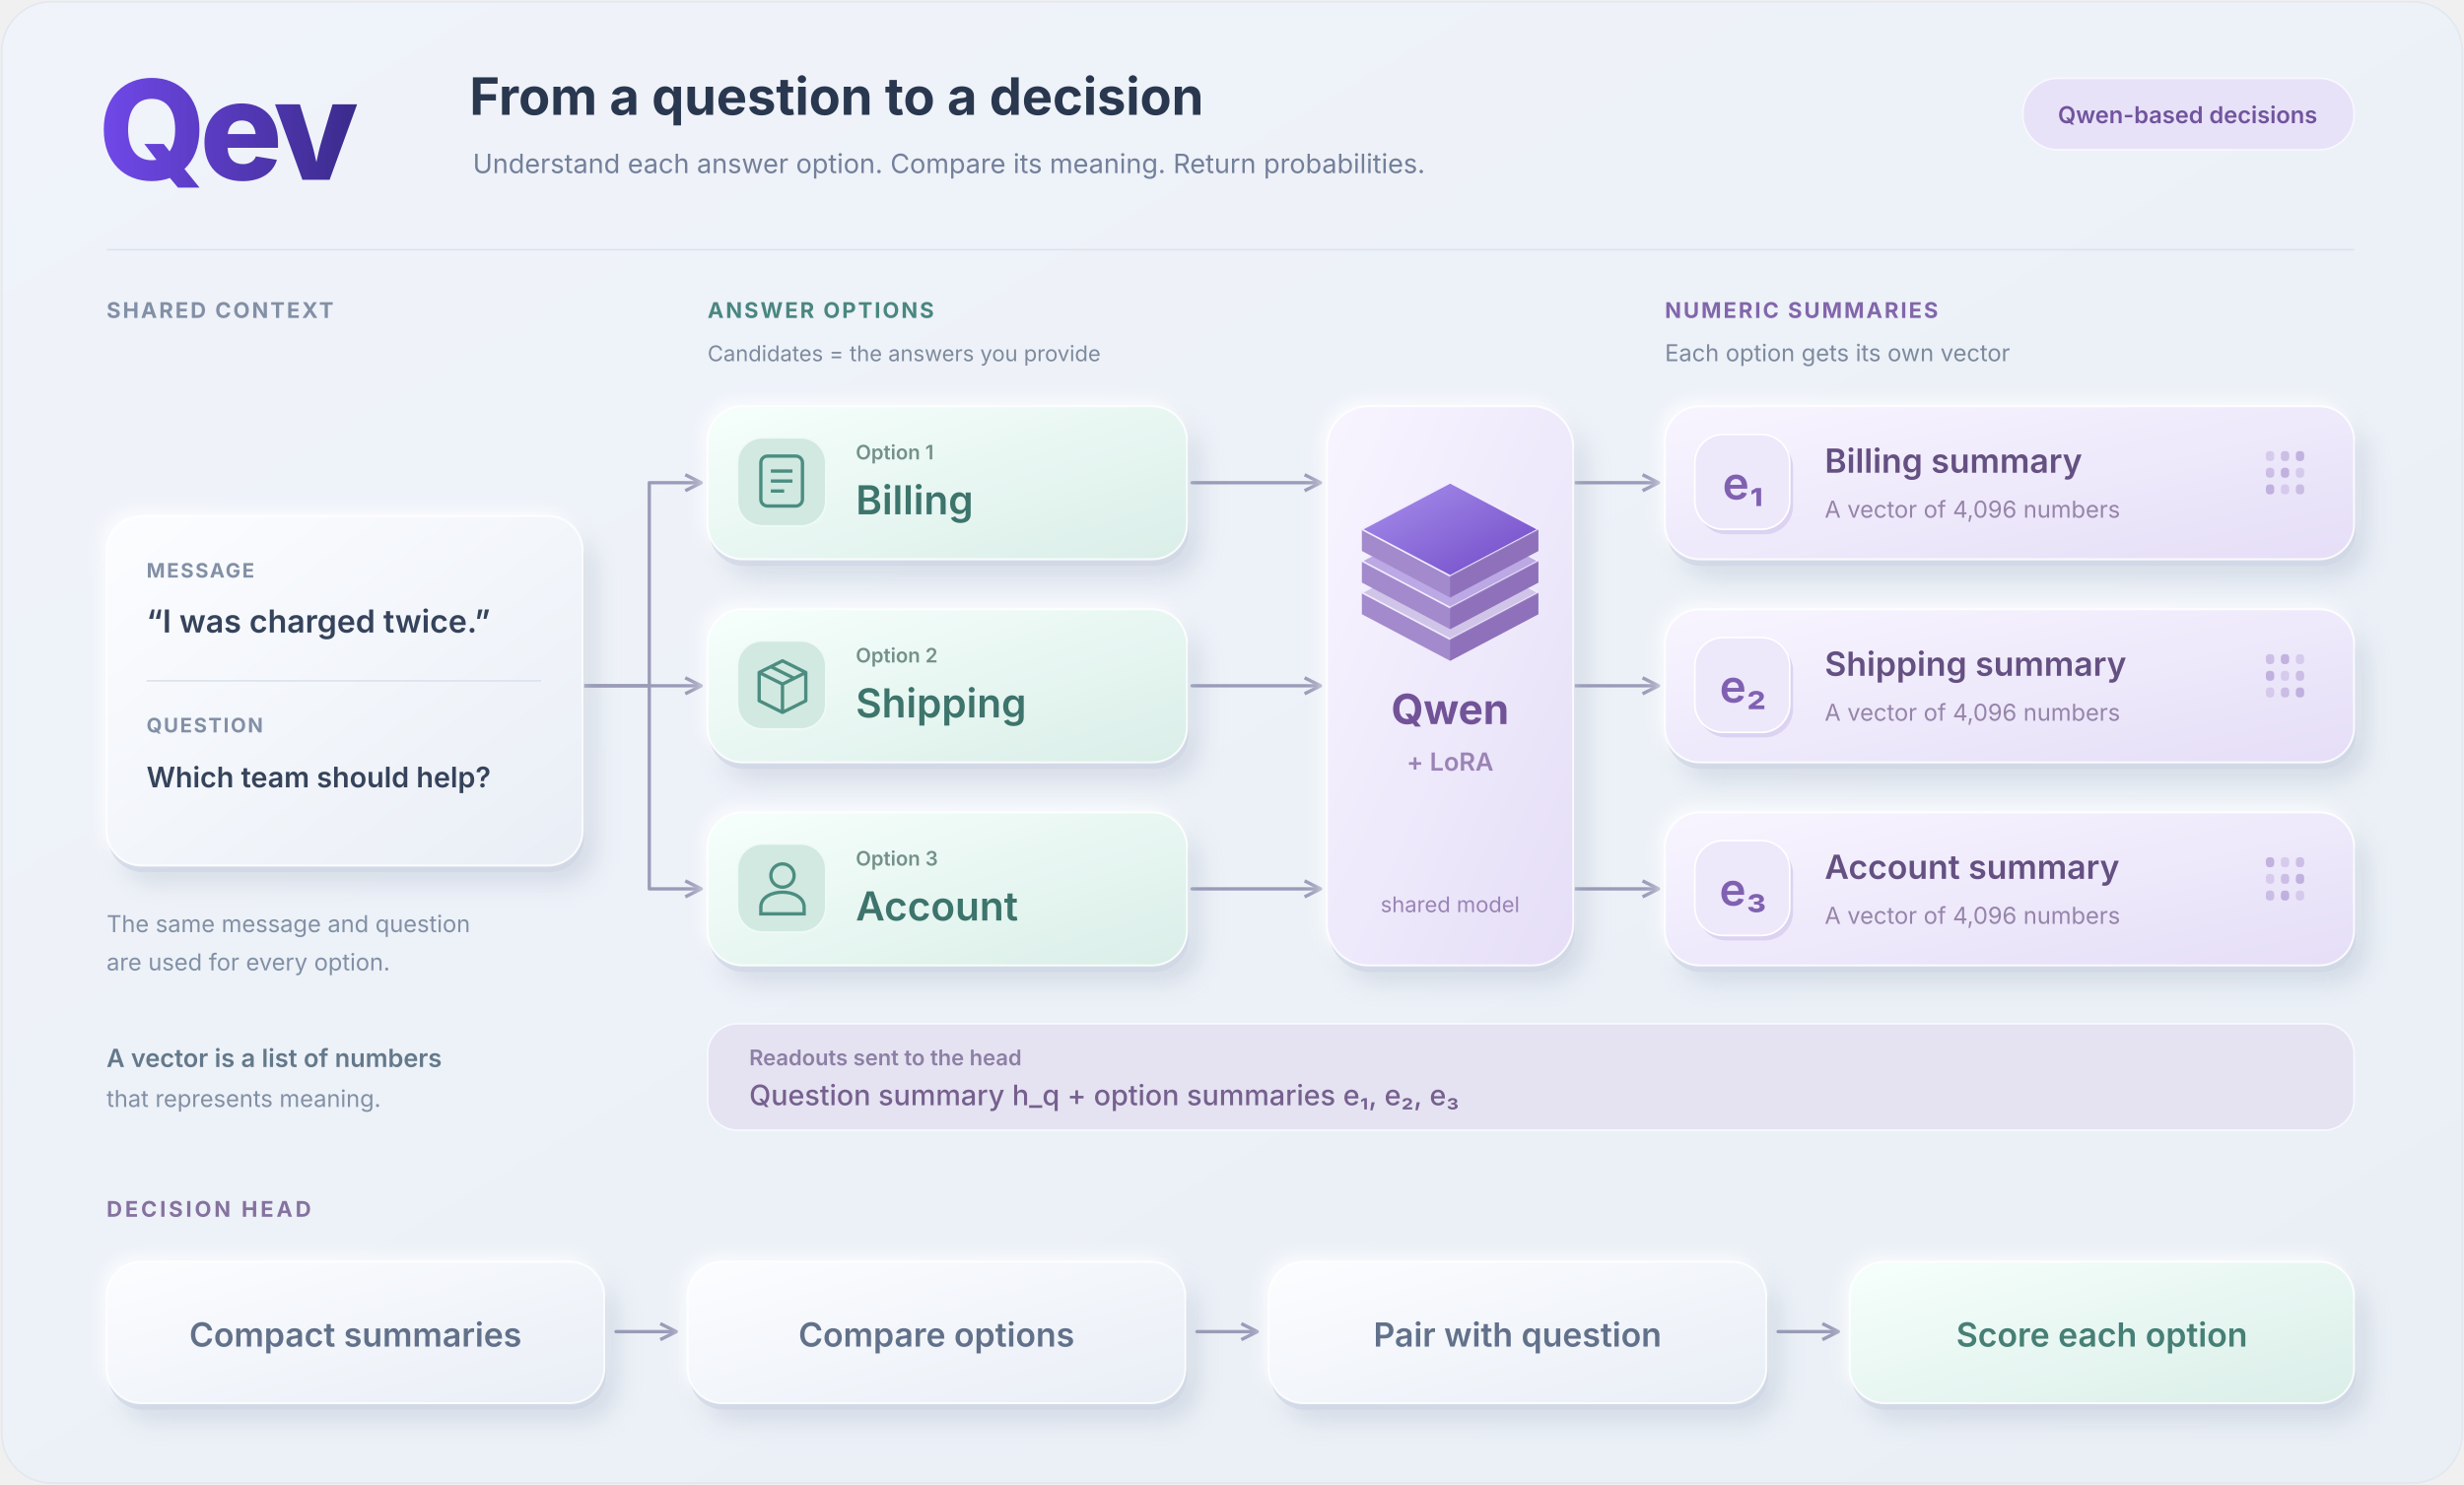
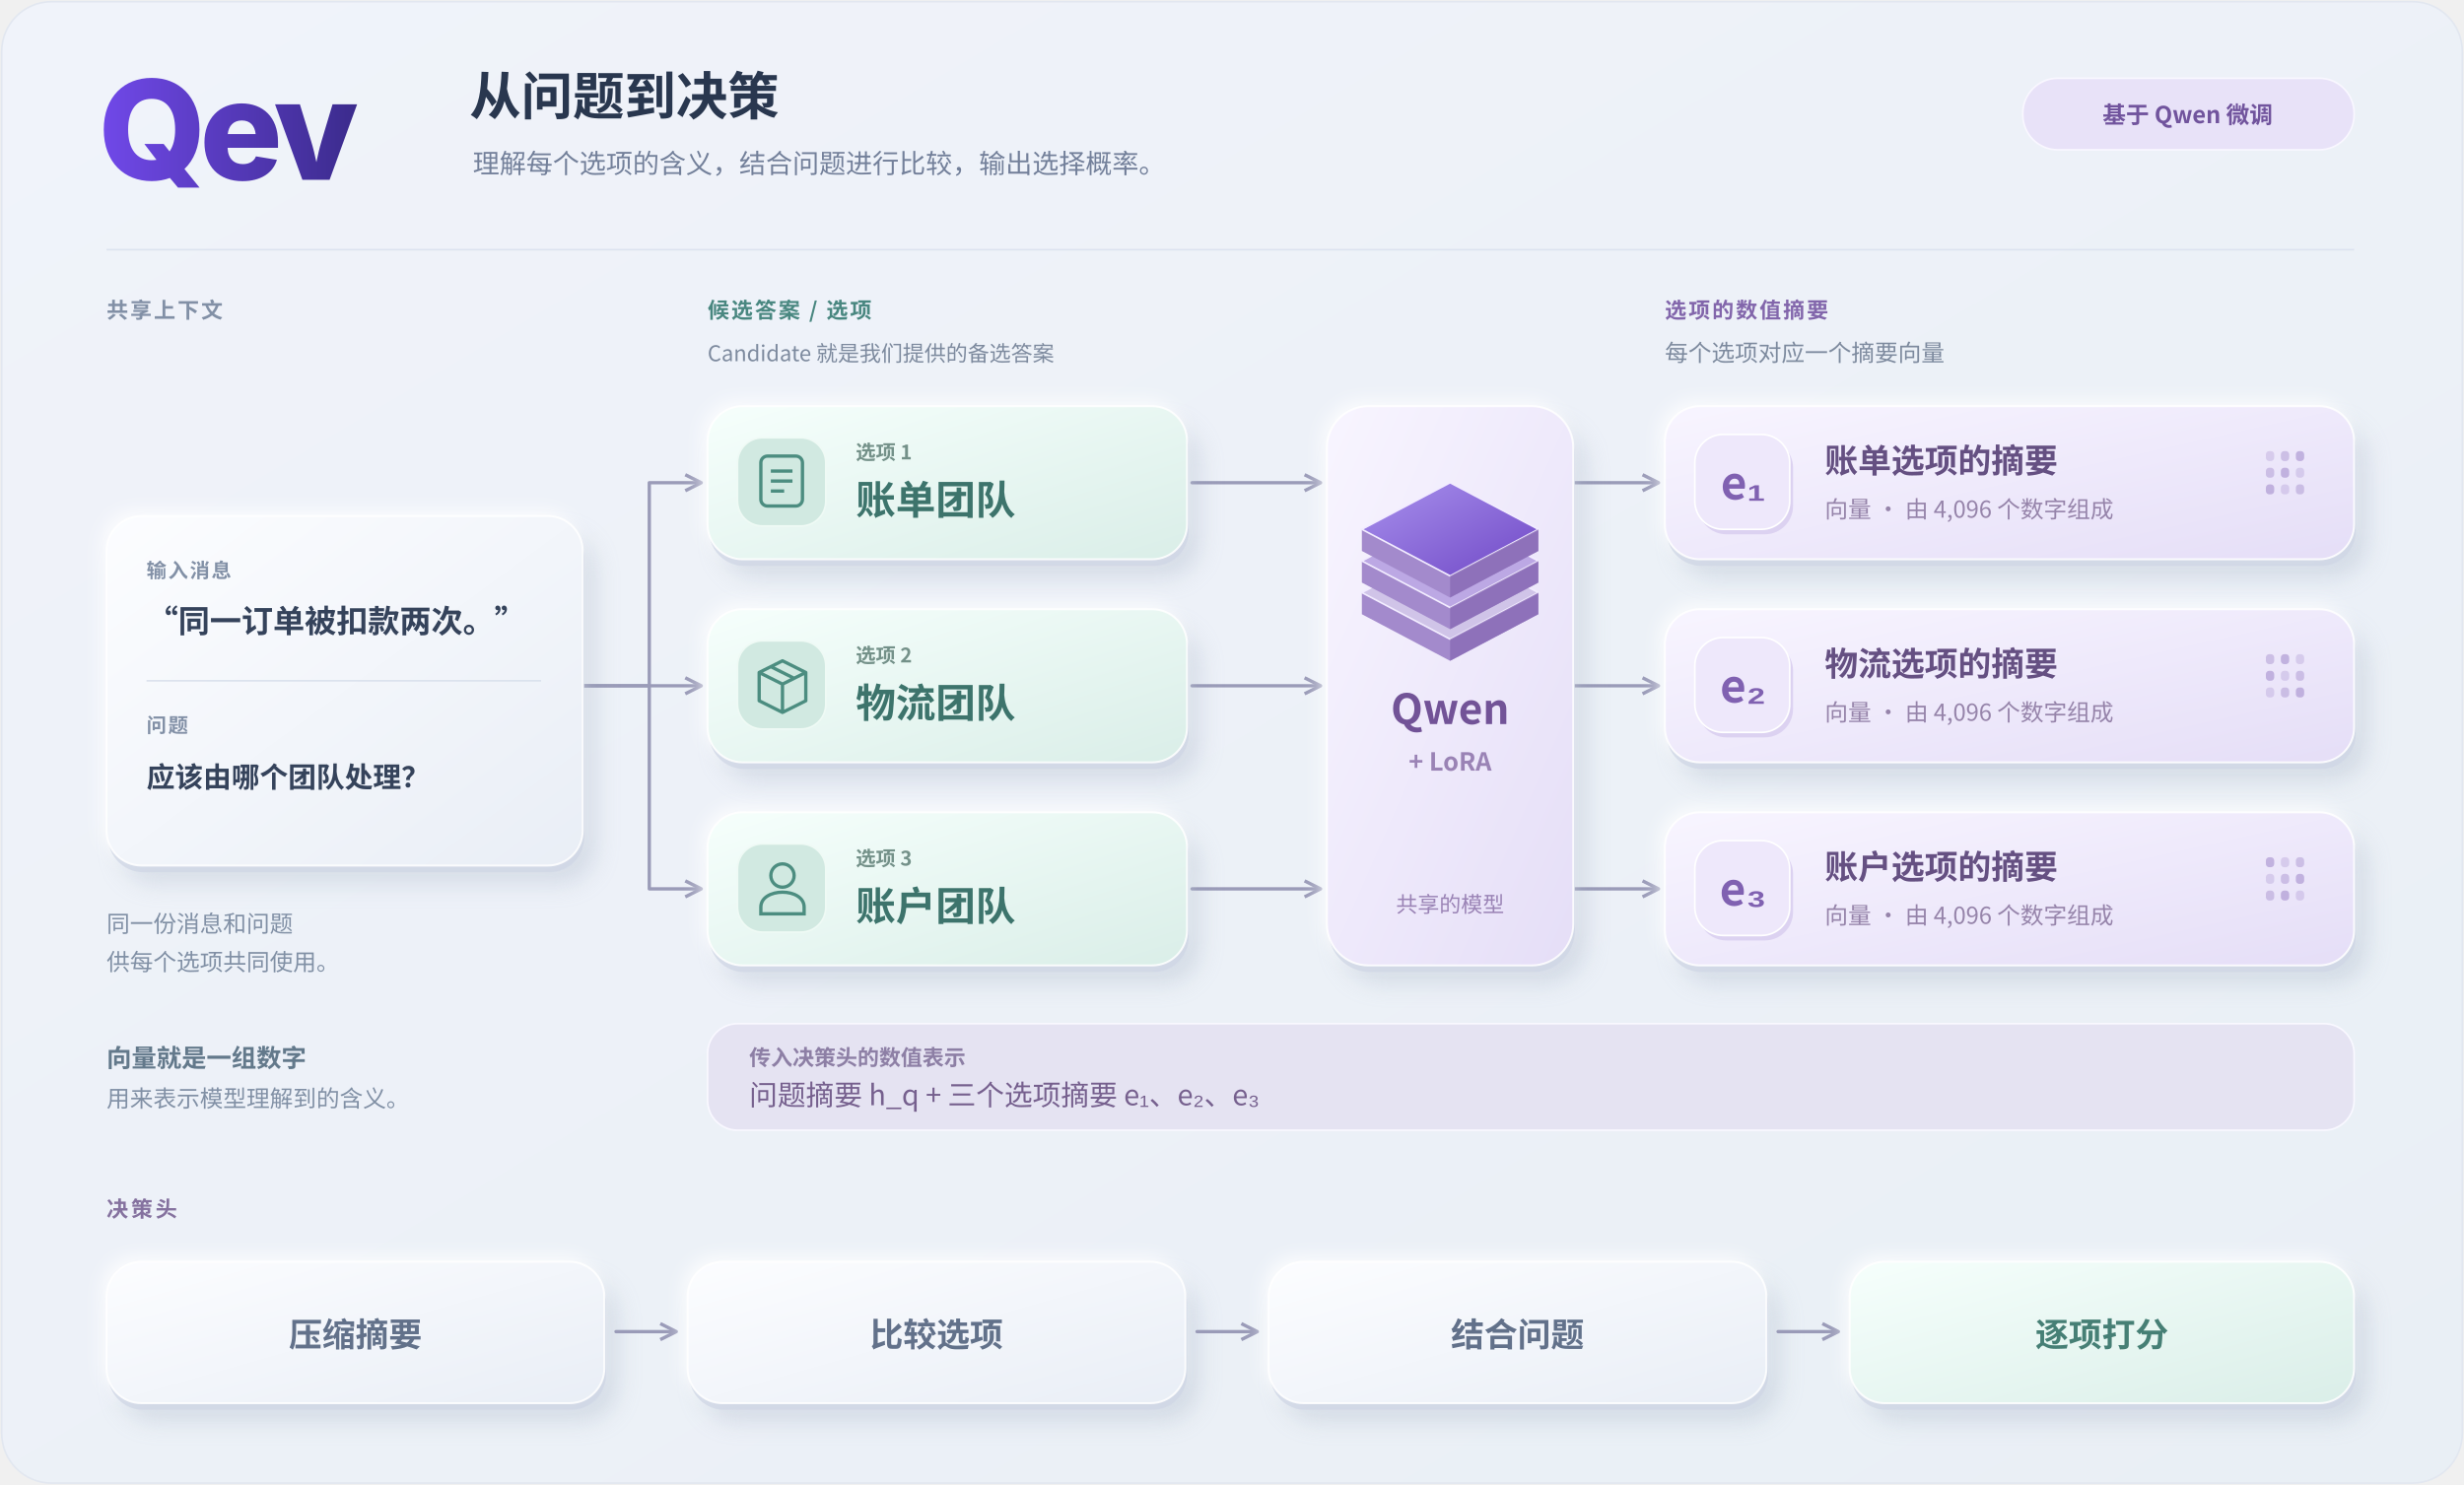
<svg xmlns="http://www.w3.org/2000/svg" width="1480" height="892" viewBox="0 0 1480 892" role="img" aria-labelledby="title description">
  <defs>
    <linearGradient id="background" x1="0%" y1="0%" x2="100%" y2="100%">
      <stop stop-color="#f0f3fa" />
      <stop offset="1" stop-color="#e9eff5" />
    </linearGradient>
    <linearGradient id="face" x1="0%" y1="0%" x2="100%" y2="100%">
      <stop stop-color="#fcfdff" />
      <stop offset="1" stop-color="#e9eef6" />
    </linearGradient>
    <linearGradient id="violet-face" x1="0%" y1="0%" x2="100%" y2="100%">
      <stop stop-color="#f8f5ff" />
      <stop offset="1" stop-color="#e5def7" />
    </linearGradient>
    <linearGradient id="mint-face" x1="0%" y1="0%" x2="100%" y2="100%">
      <stop stop-color="#f6fffc" />
      <stop offset="1" stop-color="#daeee8" />
    </linearGradient>
    <linearGradient id="mark">
      <stop stop-color="#7048e8" />
      <stop offset="1" stop-color="#3b2b8c" />
    </linearGradient>
    <linearGradient id="chip" x1="0%" y1="0%" x2="100%" y2="100%">
      <stop stop-color="#a891ed" />
      <stop offset="1" stop-color="#7048c6" />
    </linearGradient>
    <filter id="shadow" x="-25%" y="-40%" width="160%" height="200%">
      <feGaussianBlur stdDeviation="7" />
    </filter>
    <filter id="light" x="-25%" y="-40%" width="160%" height="200%">
      <feGaussianBlur stdDeviation="5" />
    </filter>
    <marker id="arrow" viewBox="0 0 10 10" refX="8" refY="5" markerWidth="6" markerHeight="6" orient="auto">
      <path d="M1 1 L9 5 L1 9" fill="none" stroke="#9a9bb8" stroke-width="1.7" stroke-linejoin="round" />
    </marker>
  </defs>
  <rect x="1" y="1" width="1478" height="890" rx="30" fill="url(#background)" stroke="#e2e7f0" />
-   <g font-family="Inter,Segoe UI,Arial,sans-serif">
+   <g font-family="Noto Sans CJK SC,Segoe UI,Arial,sans-serif">
    <text x="59" y="108" font-size="83" fill="url(#mark)" font-weight="800" text-anchor="start" letter-spacing="-4" font-family="Inter,Segoe UI,Arial,sans-serif">Qev</text>
-     <text x="282" y="69" font-size="31" fill="#29374f" font-weight="700" text-anchor="start">From a question to a decision</text>
-     <text x="284" y="104" font-size="16" fill="#73809a" font-weight="400" text-anchor="start">Understand each answer option. Compare its meaning. Return probabilities.</text>
+     <text x="282" y="69" font-size="31" fill="#29374f" font-weight="700" text-anchor="start">从问题到决策</text>
+     <text x="284" y="104" font-size="16" fill="#73809a" font-weight="400" text-anchor="start">理解每个选项的含义，结合问题进行比较，输出选择概率。</text>
    <rect x="1215" y="47" width="199" height="43" rx="21" fill="#e8e2f8" stroke="#f9f7ff" />
-     <text x="1314" y="74" font-size="14" fill="#71549d" font-weight="600" text-anchor="middle">Qwen-based decisions</text>
+     <text x="1314" y="74" font-size="14" fill="#71549d" font-weight="600" text-anchor="middle">基于 Qwen 微调</text>
    <path d="M64 150H1414" stroke="#dce3ef" />
-     <text x="64" y="191" font-size="13" fill="#8290a6" font-weight="700" text-anchor="start" letter-spacing="1.2">SHARED CONTEXT</text>
-     <text x="425" y="191" font-size="13" fill="#498780" font-weight="700" text-anchor="start" letter-spacing="1.2">ANSWER OPTIONS</text>
-     <text x="425" y="217" font-size="13" fill="#7d8a9e" font-weight="400" text-anchor="start">Candidates = the answers you provide</text>
-     <text x="1000" y="191" font-size="13" fill="#8266ab" font-weight="700" text-anchor="start" letter-spacing="1.2">NUMERIC SUMMARIES</text>
-     <text x="1000" y="217" font-size="14" fill="#7d8a9e" font-weight="400" text-anchor="start">Each option gets its own vector</text>
+     <text x="64" y="191" font-size="13" fill="#8290a6" font-weight="700" text-anchor="start" letter-spacing="1.2">共享上下文</text>
+     <text x="425" y="191" font-size="13" fill="#498780" font-weight="700" text-anchor="start" letter-spacing="1.2">候选答案 / 选项</text>
+     <text x="425" y="217" font-size="13" fill="#7d8a9e" font-weight="400" text-anchor="start">Candidate 就是我们提供的备选答案</text>
+     <text x="1000" y="191" font-size="13" fill="#8266ab" font-weight="700" text-anchor="start" letter-spacing="1.2">选项的数值摘要</text>
+     <text x="1000" y="217" font-size="14" fill="#7d8a9e" font-weight="400" text-anchor="start">每个选项对应一个摘要向量</text>
    <path d="M350 412 H390 V290 H420" fill="none" stroke="#9a9bb8" stroke-width="2" stroke-linecap="round" stroke-linejoin="round" marker-end="url(#arrow)" />
    <path d="M350 412 H420" fill="none" stroke="#9a9bb8" stroke-width="2" stroke-linecap="round" stroke-linejoin="round" marker-end="url(#arrow)" />
    <path d="M390 412 V534 H420" fill="none" stroke="#9a9bb8" stroke-width="2" stroke-linecap="round" stroke-linejoin="round" marker-end="url(#arrow)" />
    <path d="M716 290 H792" fill="none" stroke="#9a9bb8" stroke-width="2" stroke-linecap="round" stroke-linejoin="round" marker-end="url(#arrow)" />
    <path d="M946 290 H995" fill="none" stroke="#9a9bb8" stroke-width="2" stroke-linecap="round" stroke-linejoin="round" marker-end="url(#arrow)" />
    <path d="M716 412 H792" fill="none" stroke="#9a9bb8" stroke-width="2" stroke-linecap="round" stroke-linejoin="round" marker-end="url(#arrow)" />
    <path d="M946 412 H995" fill="none" stroke="#9a9bb8" stroke-width="2" stroke-linecap="round" stroke-linejoin="round" marker-end="url(#arrow)" />
    <path d="M716 534 H792" fill="none" stroke="#9a9bb8" stroke-width="2" stroke-linecap="round" stroke-linejoin="round" marker-end="url(#arrow)" />
    <path d="M946 534 H995" fill="none" stroke="#9a9bb8" stroke-width="2" stroke-linecap="round" stroke-linejoin="round" marker-end="url(#arrow)" />
    <rect x="72" y="321" width="286" height="210" rx="21" fill="#8797af" opacity=".24" filter="url(#shadow)" />
    <rect x="61" y="307" width="286" height="210" rx="21" fill="#ffffff" opacity=".8" filter="url(#light)" />
    <rect x="65" y="314" width="286" height="210" rx="21" fill="#cfd6e5" opacity=".72" />
    <rect x="64" y="310" width="286" height="210" rx="21" fill="url(#face)" stroke="#ffffff" stroke-opacity=".85" stroke-width="1.2" />
-     <text x="88" y="347" font-size="12" fill="#8290a6" font-weight="700" text-anchor="start" letter-spacing="1">MESSAGE</text>
-     <text x="88" y="380" font-size="19" fill="#35435b" font-weight="600" text-anchor="start">“I was charged twice.”</text>
+     <text x="88" y="347" font-size="12" fill="#8290a6" font-weight="700" text-anchor="start" letter-spacing="1">输入消息</text>
+     <text x="88" y="380" font-size="19" fill="#35435b" font-weight="600" text-anchor="start">“同一订单被扣款两次。”</text>
    <path d="M88 409H325" stroke="#dbe2ed" />
-     <text x="88" y="440" font-size="12" fill="#8290a6" font-weight="700" text-anchor="start" letter-spacing="1">QUESTION</text>
-     <text x="88" y="473" font-size="17" fill="#35435b" font-weight="600" text-anchor="start">Which team should help?</text>
-     <text x="64" y="560" font-size="14" fill="#8190a5" font-weight="400" text-anchor="start">The same message and question</text>
-     <text x="64" y="583" font-size="14" fill="#8190a5" font-weight="400" text-anchor="start">are used for every option.</text>
+     <text x="88" y="440" font-size="12" fill="#8290a6" font-weight="700" text-anchor="start" letter-spacing="1">问题</text>
+     <text x="88" y="473" font-size="17" fill="#35435b" font-weight="600" text-anchor="start">应该由哪个团队处理？</text>
+     <text x="64" y="560" font-size="14" fill="#8190a5" font-weight="400" text-anchor="start">同一份消息和问题</text>
+     <text x="64" y="583" font-size="14" fill="#8190a5" font-weight="400" text-anchor="start">供每个选项共同使用。</text>
    <rect x="433" y="255" width="288" height="92" rx="21" fill="#8797af" opacity=".24" filter="url(#shadow)" />
    <rect x="422" y="241" width="288" height="92" rx="21" fill="#ffffff" opacity=".8" filter="url(#light)" />
    <rect x="426" y="248" width="288" height="92" rx="21" fill="#cfd6e5" opacity=".72" />
    <rect x="425" y="244" width="288" height="92" rx="21" fill="url(#mint-face)" stroke="#ffffff" stroke-opacity=".85" stroke-width="1.2" />
    <rect x="443" y="263" width="53" height="53" rx="15" fill="#d1e9e1" stroke="#effaf5" />
    <g transform="translate(457 274)" stroke="#4c8d80" stroke-width="2" fill="none">
      <rect width="25" height="30" rx="4" />
      <path d="M6 9H19M6 15H19M6 21H14" />
    </g>
-     <text x="514" y="276" font-size="12" fill="#749189" font-weight="600" text-anchor="start">Option 1</text>
-     <text x="514" y="309" font-size="24" fill="#3d746c" font-weight="600" text-anchor="start">Billing</text>
+     <text x="514" y="276" font-size="12" fill="#749189" font-weight="600" text-anchor="start">选项 1</text>
+     <text x="514" y="309" font-size="24" fill="#3d746c" font-weight="600" text-anchor="start">账单团队</text>
    <rect x="1008" y="255" width="414" height="92" rx="21" fill="#8797af" opacity=".24" filter="url(#shadow)" />
    <rect x="997" y="241" width="414" height="92" rx="21" fill="#ffffff" opacity=".8" filter="url(#light)" />
    <rect x="1001" y="248" width="414" height="92" rx="21" fill="#cfd6e5" opacity=".72" />
    <rect x="1000" y="244" width="414" height="92" rx="21" fill="url(#violet-face)" stroke="#ffffff" stroke-opacity=".85" stroke-width="1.2" />
    <rect x="1020" y="264" width="57" height="57" rx="17" fill="#dcd2f1" />
    <rect x="1018" y="261" width="57" height="57" rx="17" fill="#eee8fb" stroke="#ffffff" />
    <text x="1047" y="300" font-size="27" fill="#8061b1" font-weight="600" text-anchor="middle">e₁</text>
-     <text x="1096" y="284" font-size="20" fill="#655082" font-weight="600" text-anchor="start">Billing summary</text>
-     <text x="1096" y="311" font-size="14" fill="#9684aa" font-weight="400" text-anchor="start">A vector of 4,096 numbers</text>
+     <text x="1096" y="284" font-size="20" fill="#655082" font-weight="600" text-anchor="start">账单选项的摘要</text>
+     <text x="1096" y="311" font-size="14" fill="#9684aa" font-weight="400" text-anchor="start">向量 · 由 4,096 个数字组成</text>
    <rect x="1361" y="271" width="5" height="6" rx="2" fill="#9b83c6" opacity="0.27" />
    <rect x="1361" y="281" width="5" height="6" rx="2" fill="#9b83c6" opacity="0.4" />
    <rect x="1361" y="291" width="5" height="6" rx="2" fill="#9b83c6" opacity="0.53" />
    <rect x="1370" y="271" width="5" height="6" rx="2" fill="#9b83c6" opacity="0.4" />
    <rect x="1370" y="281" width="5" height="6" rx="2" fill="#9b83c6" opacity="0.53" />
    <rect x="1370" y="291" width="5" height="6" rx="2" fill="#9b83c6" opacity="0.27" />
    <rect x="1379" y="271" width="5" height="6" rx="2" fill="#9b83c6" opacity="0.53" />
    <rect x="1379" y="281" width="5" height="6" rx="2" fill="#9b83c6" opacity="0.27" />
    <rect x="1379" y="291" width="5" height="6" rx="2" fill="#9b83c6" opacity="0.4" />
    <rect x="433" y="377" width="288" height="92" rx="21" fill="#8797af" opacity=".24" filter="url(#shadow)" />
    <rect x="422" y="363" width="288" height="92" rx="21" fill="#ffffff" opacity=".8" filter="url(#light)" />
    <rect x="426" y="370" width="288" height="92" rx="21" fill="#cfd6e5" opacity=".72" />
    <rect x="425" y="366" width="288" height="92" rx="21" fill="url(#mint-face)" stroke="#ffffff" stroke-opacity=".85" stroke-width="1.2" />
    <rect x="443" y="385" width="53" height="53" rx="15" fill="#d1e9e1" stroke="#effaf5" />
    <g transform="translate(456 397)" stroke="#4c8d80" stroke-width="2" fill="none" stroke-linejoin="round">
      <path d="M0 7L14 0L28 7V24L14 31L0 24ZM0 7L14 14L28 7M14 14V31M7 3.5L21 10.5" />
    </g>
-     <text x="514" y="398" font-size="12" fill="#749189" font-weight="600" text-anchor="start">Option 2</text>
-     <text x="514" y="431" font-size="24" fill="#3d746c" font-weight="600" text-anchor="start">Shipping</text>
+     <text x="514" y="398" font-size="12" fill="#749189" font-weight="600" text-anchor="start">选项 2</text>
+     <text x="514" y="431" font-size="24" fill="#3d746c" font-weight="600" text-anchor="start">物流团队</text>
    <rect x="1008" y="377" width="414" height="92" rx="21" fill="#8797af" opacity=".24" filter="url(#shadow)" />
    <rect x="997" y="363" width="414" height="92" rx="21" fill="#ffffff" opacity=".8" filter="url(#light)" />
    <rect x="1001" y="370" width="414" height="92" rx="21" fill="#cfd6e5" opacity=".72" />
    <rect x="1000" y="366" width="414" height="92" rx="21" fill="url(#violet-face)" stroke="#ffffff" stroke-opacity=".85" stroke-width="1.2" />
    <rect x="1020" y="386" width="57" height="57" rx="17" fill="#dcd2f1" />
    <rect x="1018" y="383" width="57" height="57" rx="17" fill="#eee8fb" stroke="#ffffff" />
    <text x="1047" y="422" font-size="27" fill="#8061b1" font-weight="600" text-anchor="middle">e₂</text>
-     <text x="1096" y="406" font-size="20" fill="#655082" font-weight="600" text-anchor="start">Shipping summary</text>
-     <text x="1096" y="433" font-size="14" fill="#9684aa" font-weight="400" text-anchor="start">A vector of 4,096 numbers</text>
+     <text x="1096" y="406" font-size="20" fill="#655082" font-weight="600" text-anchor="start">物流选项的摘要</text>
+     <text x="1096" y="433" font-size="14" fill="#9684aa" font-weight="400" text-anchor="start">向量 · 由 4,096 个数字组成</text>
    <rect x="1361" y="393" width="5" height="6" rx="2" fill="#9b83c6" opacity="0.4" />
    <rect x="1361" y="403" width="5" height="6" rx="2" fill="#9b83c6" opacity="0.53" />
    <rect x="1361" y="413" width="5" height="6" rx="2" fill="#9b83c6" opacity="0.27" />
    <rect x="1370" y="393" width="5" height="6" rx="2" fill="#9b83c6" opacity="0.53" />
    <rect x="1370" y="403" width="5" height="6" rx="2" fill="#9b83c6" opacity="0.27" />
    <rect x="1370" y="413" width="5" height="6" rx="2" fill="#9b83c6" opacity="0.4" />
    <rect x="1379" y="393" width="5" height="6" rx="2" fill="#9b83c6" opacity="0.27" />
    <rect x="1379" y="403" width="5" height="6" rx="2" fill="#9b83c6" opacity="0.4" />
    <rect x="1379" y="413" width="5" height="6" rx="2" fill="#9b83c6" opacity="0.53" />
    <rect x="433" y="499" width="288" height="92" rx="21" fill="#8797af" opacity=".24" filter="url(#shadow)" />
    <rect x="422" y="485" width="288" height="92" rx="21" fill="#ffffff" opacity=".8" filter="url(#light)" />
    <rect x="426" y="492" width="288" height="92" rx="21" fill="#cfd6e5" opacity=".72" />
    <rect x="425" y="488" width="288" height="92" rx="21" fill="url(#mint-face)" stroke="#ffffff" stroke-opacity=".85" stroke-width="1.2" />
    <rect x="443" y="507" width="53" height="53" rx="15" fill="#d1e9e1" stroke="#effaf5" />
    <g transform="translate(455 518)" stroke="#4c8d80" stroke-width="2" fill="none">
      <circle cx="15" cy="8" r="7" />
      <path d="M2 31V27C2 15 28 15 28 27V31Z" />
    </g>
-     <text x="514" y="520" font-size="12" fill="#749189" font-weight="600" text-anchor="start">Option 3</text>
-     <text x="514" y="553" font-size="24" fill="#3d746c" font-weight="600" text-anchor="start">Account</text>
+     <text x="514" y="520" font-size="12" fill="#749189" font-weight="600" text-anchor="start">选项 3</text>
+     <text x="514" y="553" font-size="24" fill="#3d746c" font-weight="600" text-anchor="start">账户团队</text>
    <rect x="1008" y="499" width="414" height="92" rx="21" fill="#8797af" opacity=".24" filter="url(#shadow)" />
    <rect x="997" y="485" width="414" height="92" rx="21" fill="#ffffff" opacity=".8" filter="url(#light)" />
    <rect x="1001" y="492" width="414" height="92" rx="21" fill="#cfd6e5" opacity=".72" />
    <rect x="1000" y="488" width="414" height="92" rx="21" fill="url(#violet-face)" stroke="#ffffff" stroke-opacity=".85" stroke-width="1.2" />
    <rect x="1020" y="508" width="57" height="57" rx="17" fill="#dcd2f1" />
    <rect x="1018" y="505" width="57" height="57" rx="17" fill="#eee8fb" stroke="#ffffff" />
    <text x="1047" y="544" font-size="27" fill="#8061b1" font-weight="600" text-anchor="middle">e₃</text>
-     <text x="1096" y="528" font-size="20" fill="#655082" font-weight="600" text-anchor="start">Account summary</text>
-     <text x="1096" y="555" font-size="14" fill="#9684aa" font-weight="400" text-anchor="start">A vector of 4,096 numbers</text>
+     <text x="1096" y="528" font-size="20" fill="#655082" font-weight="600" text-anchor="start">账户选项的摘要</text>
+     <text x="1096" y="555" font-size="14" fill="#9684aa" font-weight="400" text-anchor="start">向量 · 由 4,096 个数字组成</text>
    <rect x="1361" y="515" width="5" height="6" rx="2" fill="#9b83c6" opacity="0.53" />
    <rect x="1361" y="525" width="5" height="6" rx="2" fill="#9b83c6" opacity="0.27" />
    <rect x="1361" y="535" width="5" height="6" rx="2" fill="#9b83c6" opacity="0.4" />
    <rect x="1370" y="515" width="5" height="6" rx="2" fill="#9b83c6" opacity="0.27" />
    <rect x="1370" y="525" width="5" height="6" rx="2" fill="#9b83c6" opacity="0.4" />
    <rect x="1370" y="535" width="5" height="6" rx="2" fill="#9b83c6" opacity="0.53" />
    <rect x="1379" y="515" width="5" height="6" rx="2" fill="#9b83c6" opacity="0.4" />
    <rect x="1379" y="525" width="5" height="6" rx="2" fill="#9b83c6" opacity="0.53" />
    <rect x="1379" y="535" width="5" height="6" rx="2" fill="#9b83c6" opacity="0.27" />
    <rect x="805" y="255" width="148" height="336" rx="25" fill="#8797af" opacity=".24" filter="url(#shadow)" />
    <rect x="794" y="241" width="148" height="336" rx="25" fill="#ffffff" opacity=".8" filter="url(#light)" />
    <rect x="798" y="248" width="148" height="336" rx="25" fill="#cfd6e5" opacity=".72" />
    <rect x="797" y="244" width="148" height="336" rx="25" fill="url(#violet-face)" stroke="#ffffff" stroke-opacity=".85" stroke-width="1.2" />
    <path d="M818 356L871 384L924 356V369L871 397L818 369Z" fill="#a38acc" />
    <path d="M818 356L871 328L924 356L871 384Z" fill="#d0c4e8" stroke="#f2ecff" stroke-width="1" />
    <path d="M871 384V397L924 369V356Z" fill="#8566b2" opacity=".7" />
    <path d="M818 337L871 365L924 337V350L871 378L818 350Z" fill="#a38acc" />
    <path d="M818 337L871 309L924 337L871 365Z" fill="#bca8e4" stroke="#f2ecff" stroke-width="1" />
    <path d="M871 365V378L924 350V337Z" fill="#8566b2" opacity=".7" />
    <path d="M818 318L871 346L924 318V331L871 359L818 331Z" fill="#a38acc" />
    <path d="M818 318L871 290L924 318L871 346Z" fill="url(#chip)" stroke="#f2ecff" stroke-width="1" />
    <path d="M871 346V359L924 331V318Z" fill="#8566b2" opacity=".7" />
    <text x="871" y="435" font-size="25" fill="#725397" font-weight="700" text-anchor="middle">Qwen</text>
    <text x="871" y="463" font-size="15" fill="#9a83b5" font-weight="600" text-anchor="middle">+ LoRA</text>
-     <text x="871" y="548" font-size="13" fill="#9a83b5" font-weight="400" text-anchor="middle">shared model</text>
-     <text x="64" y="641" font-size="15" fill="#63798b" font-weight="600" text-anchor="start">A vector is a list of numbers</text>
-     <text x="64" y="665" font-size="14" fill="#8190a5" font-weight="400" text-anchor="start">that represents meaning.</text>
+     <text x="871" y="548" font-size="13" fill="#9a83b5" font-weight="400" text-anchor="middle">共享的模型</text>
+     <text x="64" y="641" font-size="15" fill="#63798b" font-weight="600" text-anchor="start">向量就是一组数字</text>
+     <text x="64" y="665" font-size="14" fill="#8190a5" font-weight="400" text-anchor="start">用来表示模型理解到的含义。</text>
    <rect x="425" y="615" width="989" height="64" rx="18" fill="#e5e3f2" stroke="#f9f8ff" />
-     <text x="450" y="640" font-size="13" fill="#8d7fa5" font-weight="600" text-anchor="start">Readouts sent to the head</text>
-     <text x="450" y="664" font-size="17" fill="#76608e" font-weight="500" text-anchor="start">Question summary h_q  +  option summaries e₁, e₂, e₃</text>
-     <text x="64" y="731" font-size="13" fill="#85729f" font-weight="700" text-anchor="start" letter-spacing="1.7">DECISION HEAD</text>
+     <text x="450" y="640" font-size="13" fill="#8d7fa5" font-weight="600" text-anchor="start">传入决策头的数值表示</text>
+     <text x="450" y="664" font-size="17" fill="#76608e" font-weight="500" text-anchor="start">问题摘要 h_q  +  三个选项摘要 e₁、e₂、e₃</text>
+     <text x="64" y="731" font-size="13" fill="#85729f" font-weight="700" text-anchor="start" letter-spacing="1.7">决策头</text>
    <rect x="72" y="769" width="299" height="85" rx="21" fill="#8797af" opacity=".24" filter="url(#shadow)" />
    <rect x="61" y="755" width="299" height="85" rx="21" fill="#ffffff" opacity=".8" filter="url(#light)" />
    <rect x="65" y="762" width="299" height="85" rx="21" fill="#cfd6e5" opacity=".72" />
    <rect x="64" y="758" width="299" height="85" rx="21" fill="url(#face)" stroke="#ffffff" stroke-opacity=".85" stroke-width="1.2" />
-     <text x="213.5" y="809" font-size="20" fill="#62718a" font-weight="600" text-anchor="middle">Compact summaries</text>
+     <text x="213.5" y="809" font-size="20" fill="#62718a" font-weight="600" text-anchor="middle">压缩摘要</text>
    <path d="M370 800 H405" fill="none" stroke="#9a9bb8" stroke-width="2" stroke-linecap="round" stroke-linejoin="round" marker-end="url(#arrow)" />
    <rect x="421" y="769" width="299" height="85" rx="21" fill="#8797af" opacity=".24" filter="url(#shadow)" />
    <rect x="410" y="755" width="299" height="85" rx="21" fill="#ffffff" opacity=".8" filter="url(#light)" />
    <rect x="414" y="762" width="299" height="85" rx="21" fill="#cfd6e5" opacity=".72" />
    <rect x="413" y="758" width="299" height="85" rx="21" fill="url(#face)" stroke="#ffffff" stroke-opacity=".85" stroke-width="1.2" />
-     <text x="562.5" y="809" font-size="20" fill="#62718a" font-weight="600" text-anchor="middle">Compare options</text>
+     <text x="562.5" y="809" font-size="20" fill="#62718a" font-weight="600" text-anchor="middle">比较选项</text>
    <path d="M719 800 H754" fill="none" stroke="#9a9bb8" stroke-width="2" stroke-linecap="round" stroke-linejoin="round" marker-end="url(#arrow)" />
    <rect x="770" y="769" width="299" height="85" rx="21" fill="#8797af" opacity=".24" filter="url(#shadow)" />
    <rect x="759" y="755" width="299" height="85" rx="21" fill="#ffffff" opacity=".8" filter="url(#light)" />
    <rect x="763" y="762" width="299" height="85" rx="21" fill="#cfd6e5" opacity=".72" />
    <rect x="762" y="758" width="299" height="85" rx="21" fill="url(#face)" stroke="#ffffff" stroke-opacity=".85" stroke-width="1.2" />
-     <text x="911.5" y="809" font-size="20" fill="#62718a" font-weight="600" text-anchor="middle">Pair with question</text>
+     <text x="911.5" y="809" font-size="20" fill="#62718a" font-weight="600" text-anchor="middle">结合问题</text>
    <path d="M1068 800 H1103" fill="none" stroke="#9a9bb8" stroke-width="2" stroke-linecap="round" stroke-linejoin="round" marker-end="url(#arrow)" />
    <rect x="1119" y="769" width="303" height="85" rx="21" fill="#8797af" opacity=".24" filter="url(#shadow)" />
    <rect x="1108" y="755" width="303" height="85" rx="21" fill="#ffffff" opacity=".8" filter="url(#light)" />
    <rect x="1112" y="762" width="303" height="85" rx="21" fill="#cfd6e5" opacity=".72" />
    <rect x="1111" y="758" width="303" height="85" rx="21" fill="url(#mint-face)" stroke="#ffffff" stroke-opacity=".85" stroke-width="1.2" />
-     <text x="1262.5" y="809" font-size="20" fill="#467f75" font-weight="600" text-anchor="middle">Score each option</text>
+     <text x="1262.5" y="809" font-size="20" fill="#467f75" font-weight="600" text-anchor="middle">逐项打分</text>
  </g>
</svg>
